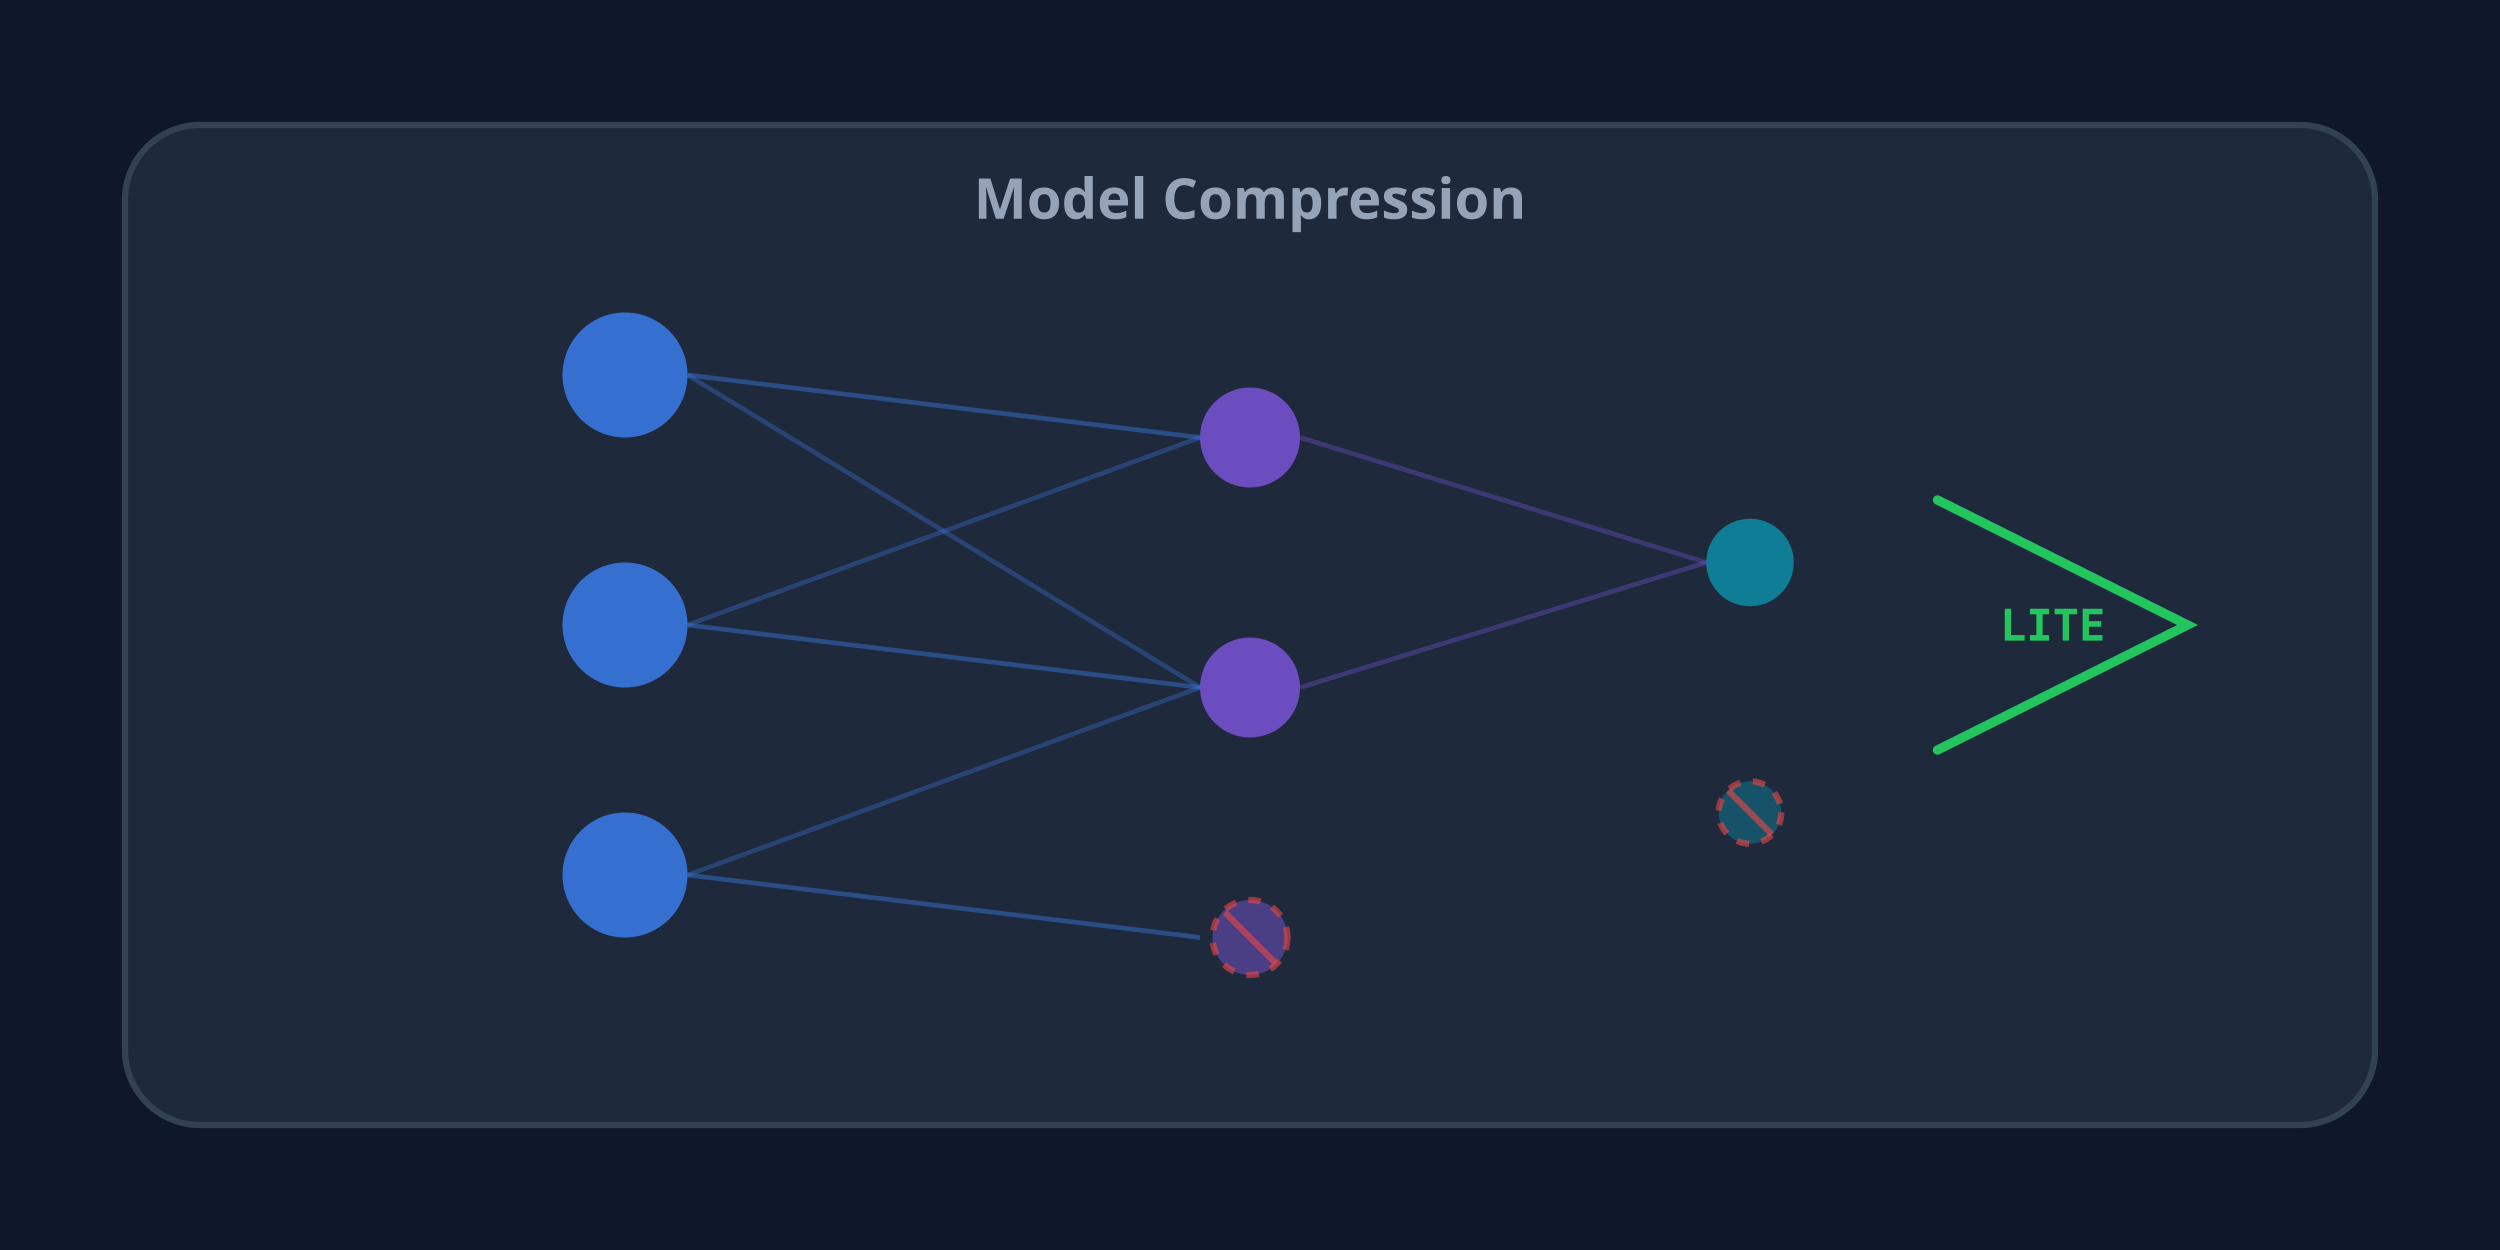
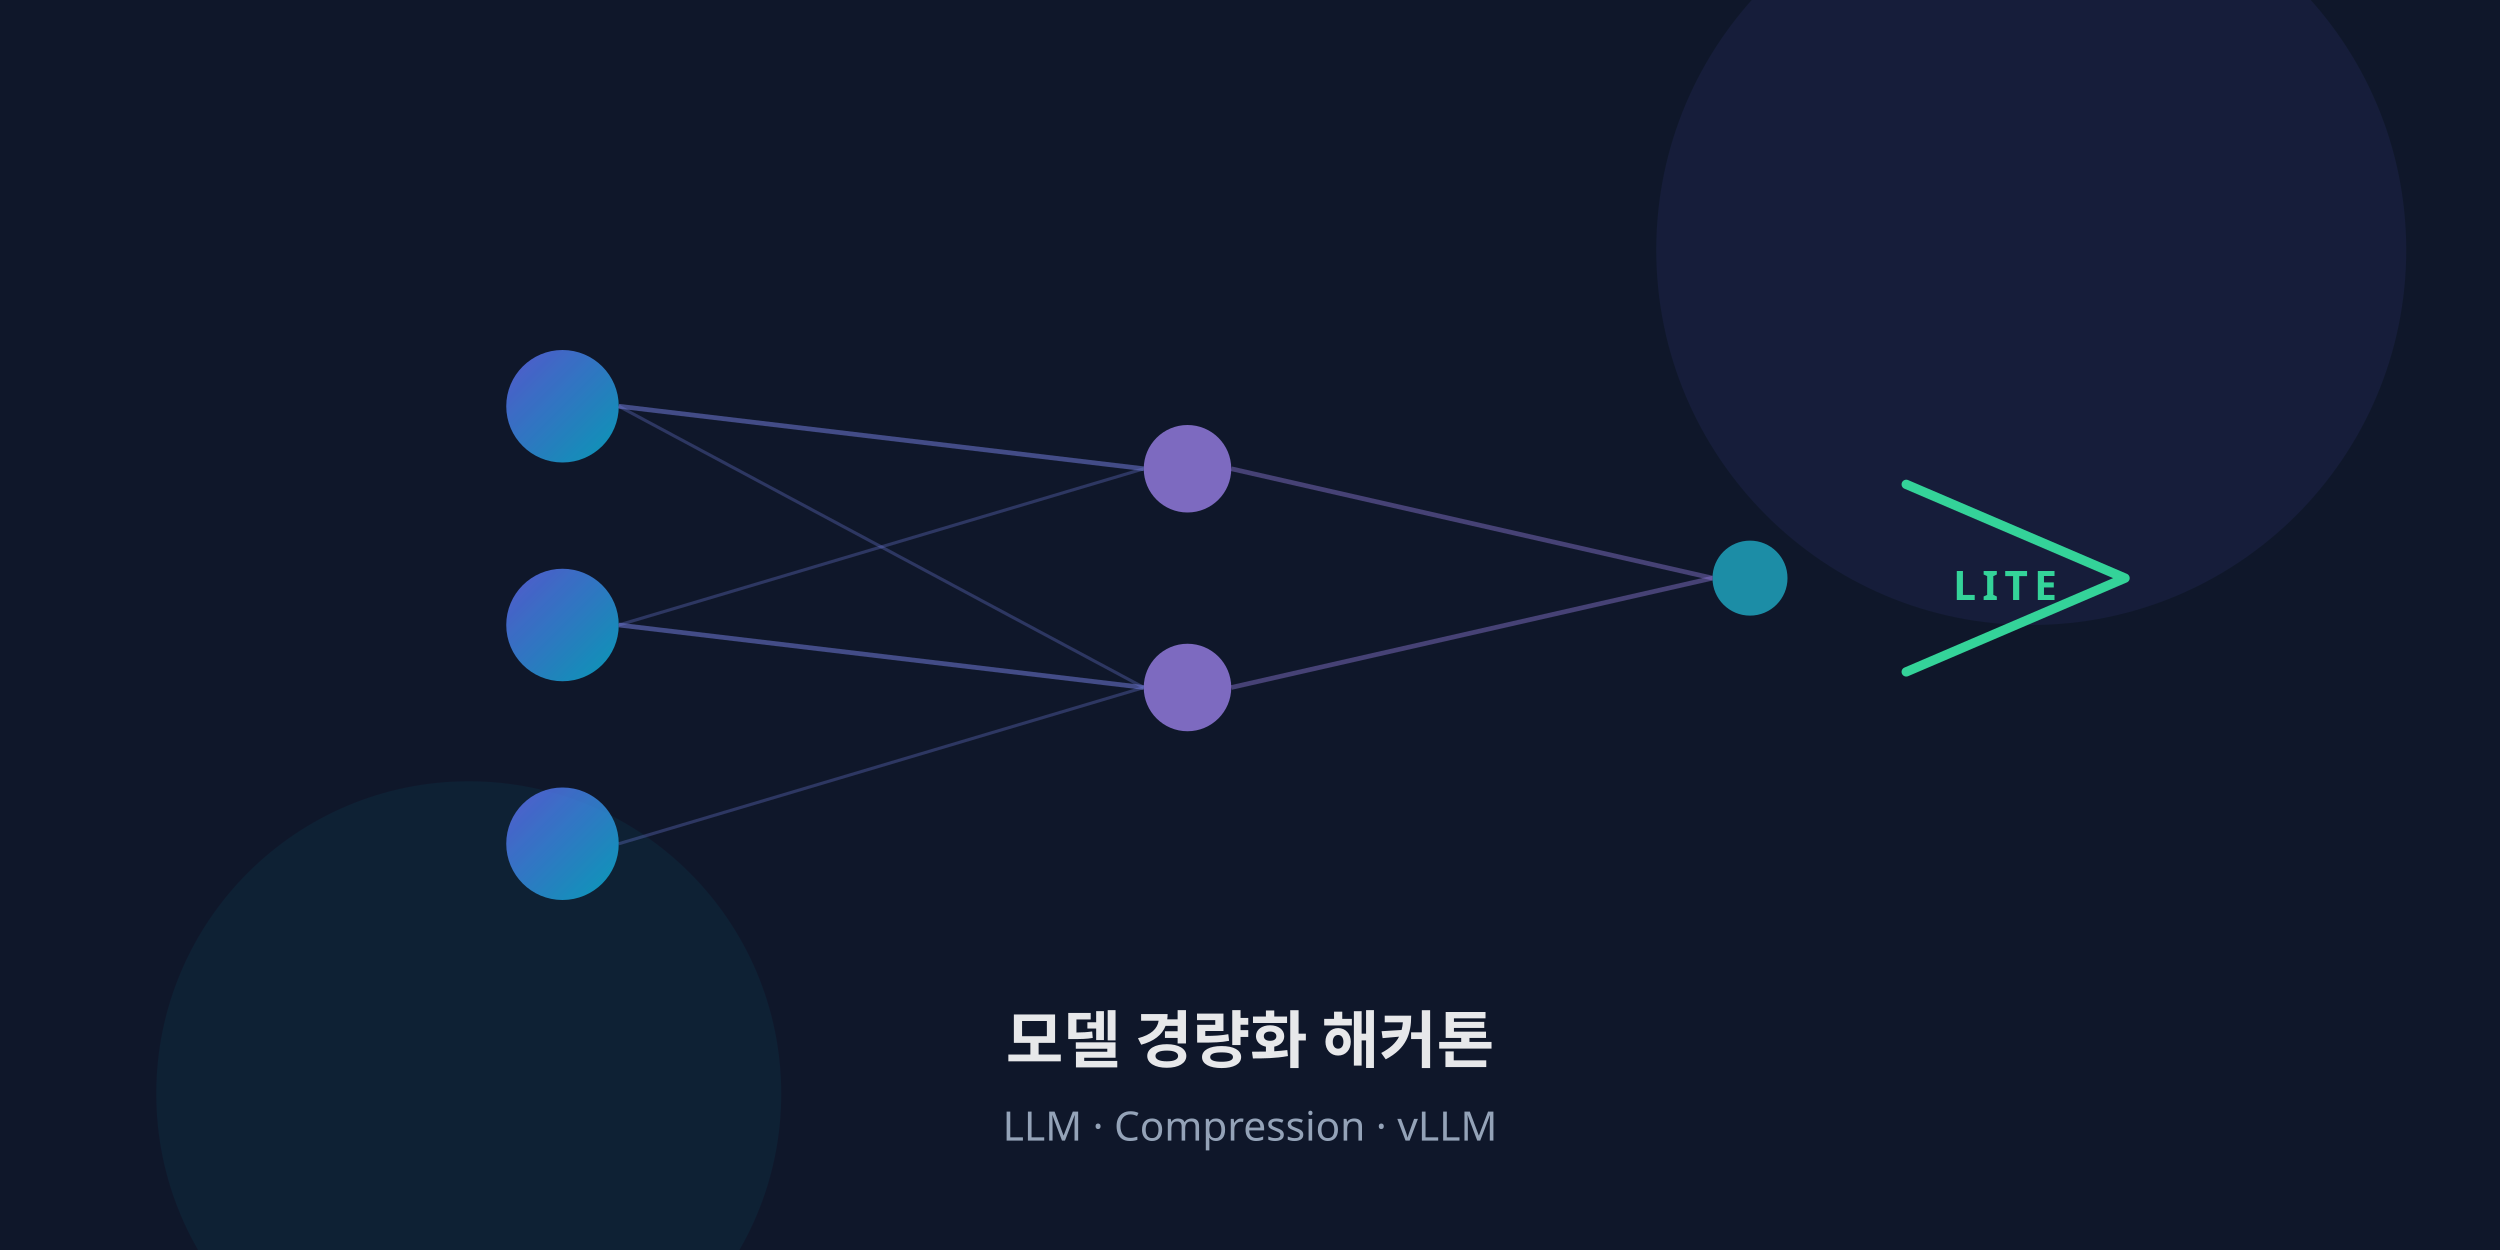
<svg xmlns="http://www.w3.org/2000/svg" viewBox="0 0 800 400" fill="none">
-   <rect width="800" height="400" fill="#0f172a" />
-   <rect x="40" y="40" width="720" height="320" rx="24" fill="#1e293b" stroke="#334155" stroke-width="2" />
-   <circle cx="200" cy="120" r="20" fill="#3b82f6" opacity="0.8" />
-   <circle cx="200" cy="200" r="20" fill="#3b82f6" opacity="0.8" />
-   <circle cx="200" cy="280" r="20" fill="#3b82f6" opacity="0.8" />
-   <circle cx="400" cy="140" r="16" fill="#8b5cf6" opacity="0.7" />
-   <circle cx="400" cy="220" r="16" fill="#8b5cf6" opacity="0.7" />
-   <circle cx="400" cy="300" r="12" fill="#8b5cf6" opacity="0.4" />
-   <circle cx="560" cy="180" r="14" fill="#06b6d4" opacity="0.6" />
-   <circle cx="560" cy="260" r="10" fill="#06b6d4" opacity="0.3" />
-   <line x1="220" y1="120" x2="384" y2="140" stroke="#3b82f6" stroke-width="1.5" opacity="0.4" />
-   <line x1="220" y1="120" x2="384" y2="220" stroke="#3b82f6" stroke-width="1.5" opacity="0.3" />
-   <line x1="220" y1="200" x2="384" y2="140" stroke="#3b82f6" stroke-width="1.5" opacity="0.3" />
-   <line x1="220" y1="200" x2="384" y2="220" stroke="#3b82f6" stroke-width="1.5" opacity="0.4" />
-   <line x1="220" y1="280" x2="384" y2="220" stroke="#3b82f6" stroke-width="1.5" opacity="0.3" />
-   <line x1="220" y1="280" x2="384" y2="300" stroke="#3b82f6" stroke-width="1.5" opacity="0.4" />
-   <line x1="416" y1="140" x2="546" y2="180" stroke="#8b5cf6" stroke-width="1.5" opacity="0.3" />
-   <line x1="416" y1="220" x2="546" y2="180" stroke="#8b5cf6" stroke-width="1.5" opacity="0.3" />
-   <path d="M620 160 L700 200 L620 240" stroke="#22c55e" stroke-width="3" fill="none" stroke-linecap="round" />
-   <text x="640" y="205" font-family="monospace" font-size="14" fill="#22c55e" font-weight="bold">LITE</text>
-   <text x="400" y="70" font-family="sans-serif" font-size="18" fill="#94a3b8" text-anchor="middle" font-weight="600">Model Compression</text>
-   <circle cx="400" cy="300" r="12" stroke="#ef4444" stroke-width="2" stroke-dasharray="4 4" fill="none" opacity="0.6" />
-   <line x1="392" y1="292" x2="408" y2="308" stroke="#ef4444" stroke-width="2" opacity="0.6" />
-   <circle cx="560" cy="260" r="10" stroke="#ef4444" stroke-width="2" stroke-dasharray="4 4" fill="none" opacity="0.6" />
-   <line x1="553" y1="253" x2="567" y2="267" stroke="#ef4444" stroke-width="2" opacity="0.6" />
+   <defs>
+     <linearGradient id="bg1" x1="0" y1="0" x2="800" y2="400">
+       <stop offset="0%" stop-color="#0f172a" />
+       <stop offset="100%" stop-color="#1e1b4b" />
+     </linearGradient>
+     <linearGradient id="g1" x1="0" y1="0" x2="1" y2="1">
+       <stop offset="0%" stop-color="#6366f1" />
+       <stop offset="100%" stop-color="#06b6d4" />
+     </linearGradient>
+   </defs>
+   <rect width="800" height="400" fill="url(#bg1)" />
+   <circle cx="650" cy="80" r="120" fill="#6366f1" opacity="0.08" />
+   <circle cx="150" cy="350" r="100" fill="#06b6d4" opacity="0.06" />
+   <g opacity="0.9">
+     <circle cx="180" cy="130" r="18" fill="url(#g1)" opacity="0.9" />
+     <circle cx="180" cy="200" r="18" fill="url(#g1)" opacity="0.9" />
+     <circle cx="180" cy="270" r="18" fill="url(#g1)" opacity="0.9" />
+     <circle cx="380" cy="150" r="14" fill="#a78bfa" opacity="0.8" />
+     <circle cx="380" cy="220" r="14" fill="#a78bfa" opacity="0.8" />
+     <circle cx="560" cy="185" r="12" fill="#22d3ee" opacity="0.7" />
+     <line x1="198" y1="130" x2="366" y2="150" stroke="#818cf8" stroke-width="1.5" opacity="0.5" />
+     <line x1="198" y1="130" x2="366" y2="220" stroke="#818cf8" stroke-width="1" opacity="0.3" />
+     <line x1="198" y1="200" x2="366" y2="150" stroke="#818cf8" stroke-width="1" opacity="0.3" />
+     <line x1="198" y1="200" x2="366" y2="220" stroke="#818cf8" stroke-width="1.5" opacity="0.5" />
+     <line x1="198" y1="270" x2="366" y2="220" stroke="#818cf8" stroke-width="1" opacity="0.3" />
+     <line x1="394" y1="150" x2="548" y2="185" stroke="#a78bfa" stroke-width="1.5" opacity="0.4" />
+     <line x1="394" y1="220" x2="548" y2="185" stroke="#a78bfa" stroke-width="1.5" opacity="0.4" />
+   </g>
+   <path d="M610 155 L680 185 L610 215" stroke="#34d399" stroke-width="3" fill="none" stroke-linecap="round" stroke-linejoin="round" />
+   <text x="625" y="192" font-family="system-ui,sans-serif" font-size="13" fill="#34d399" font-weight="700" letter-spacing="2">LITE</text>
+   <text x="400" y="340" font-family="system-ui,sans-serif" font-size="20" fill="white" text-anchor="middle" font-weight="700" opacity="0.9">모델 경량화 해커톤</text>
+   <text x="400" y="365" font-family="system-ui,sans-serif" font-size="13" fill="#94a3b8" text-anchor="middle">LLM · Compression · vLLM</text>
</svg>
